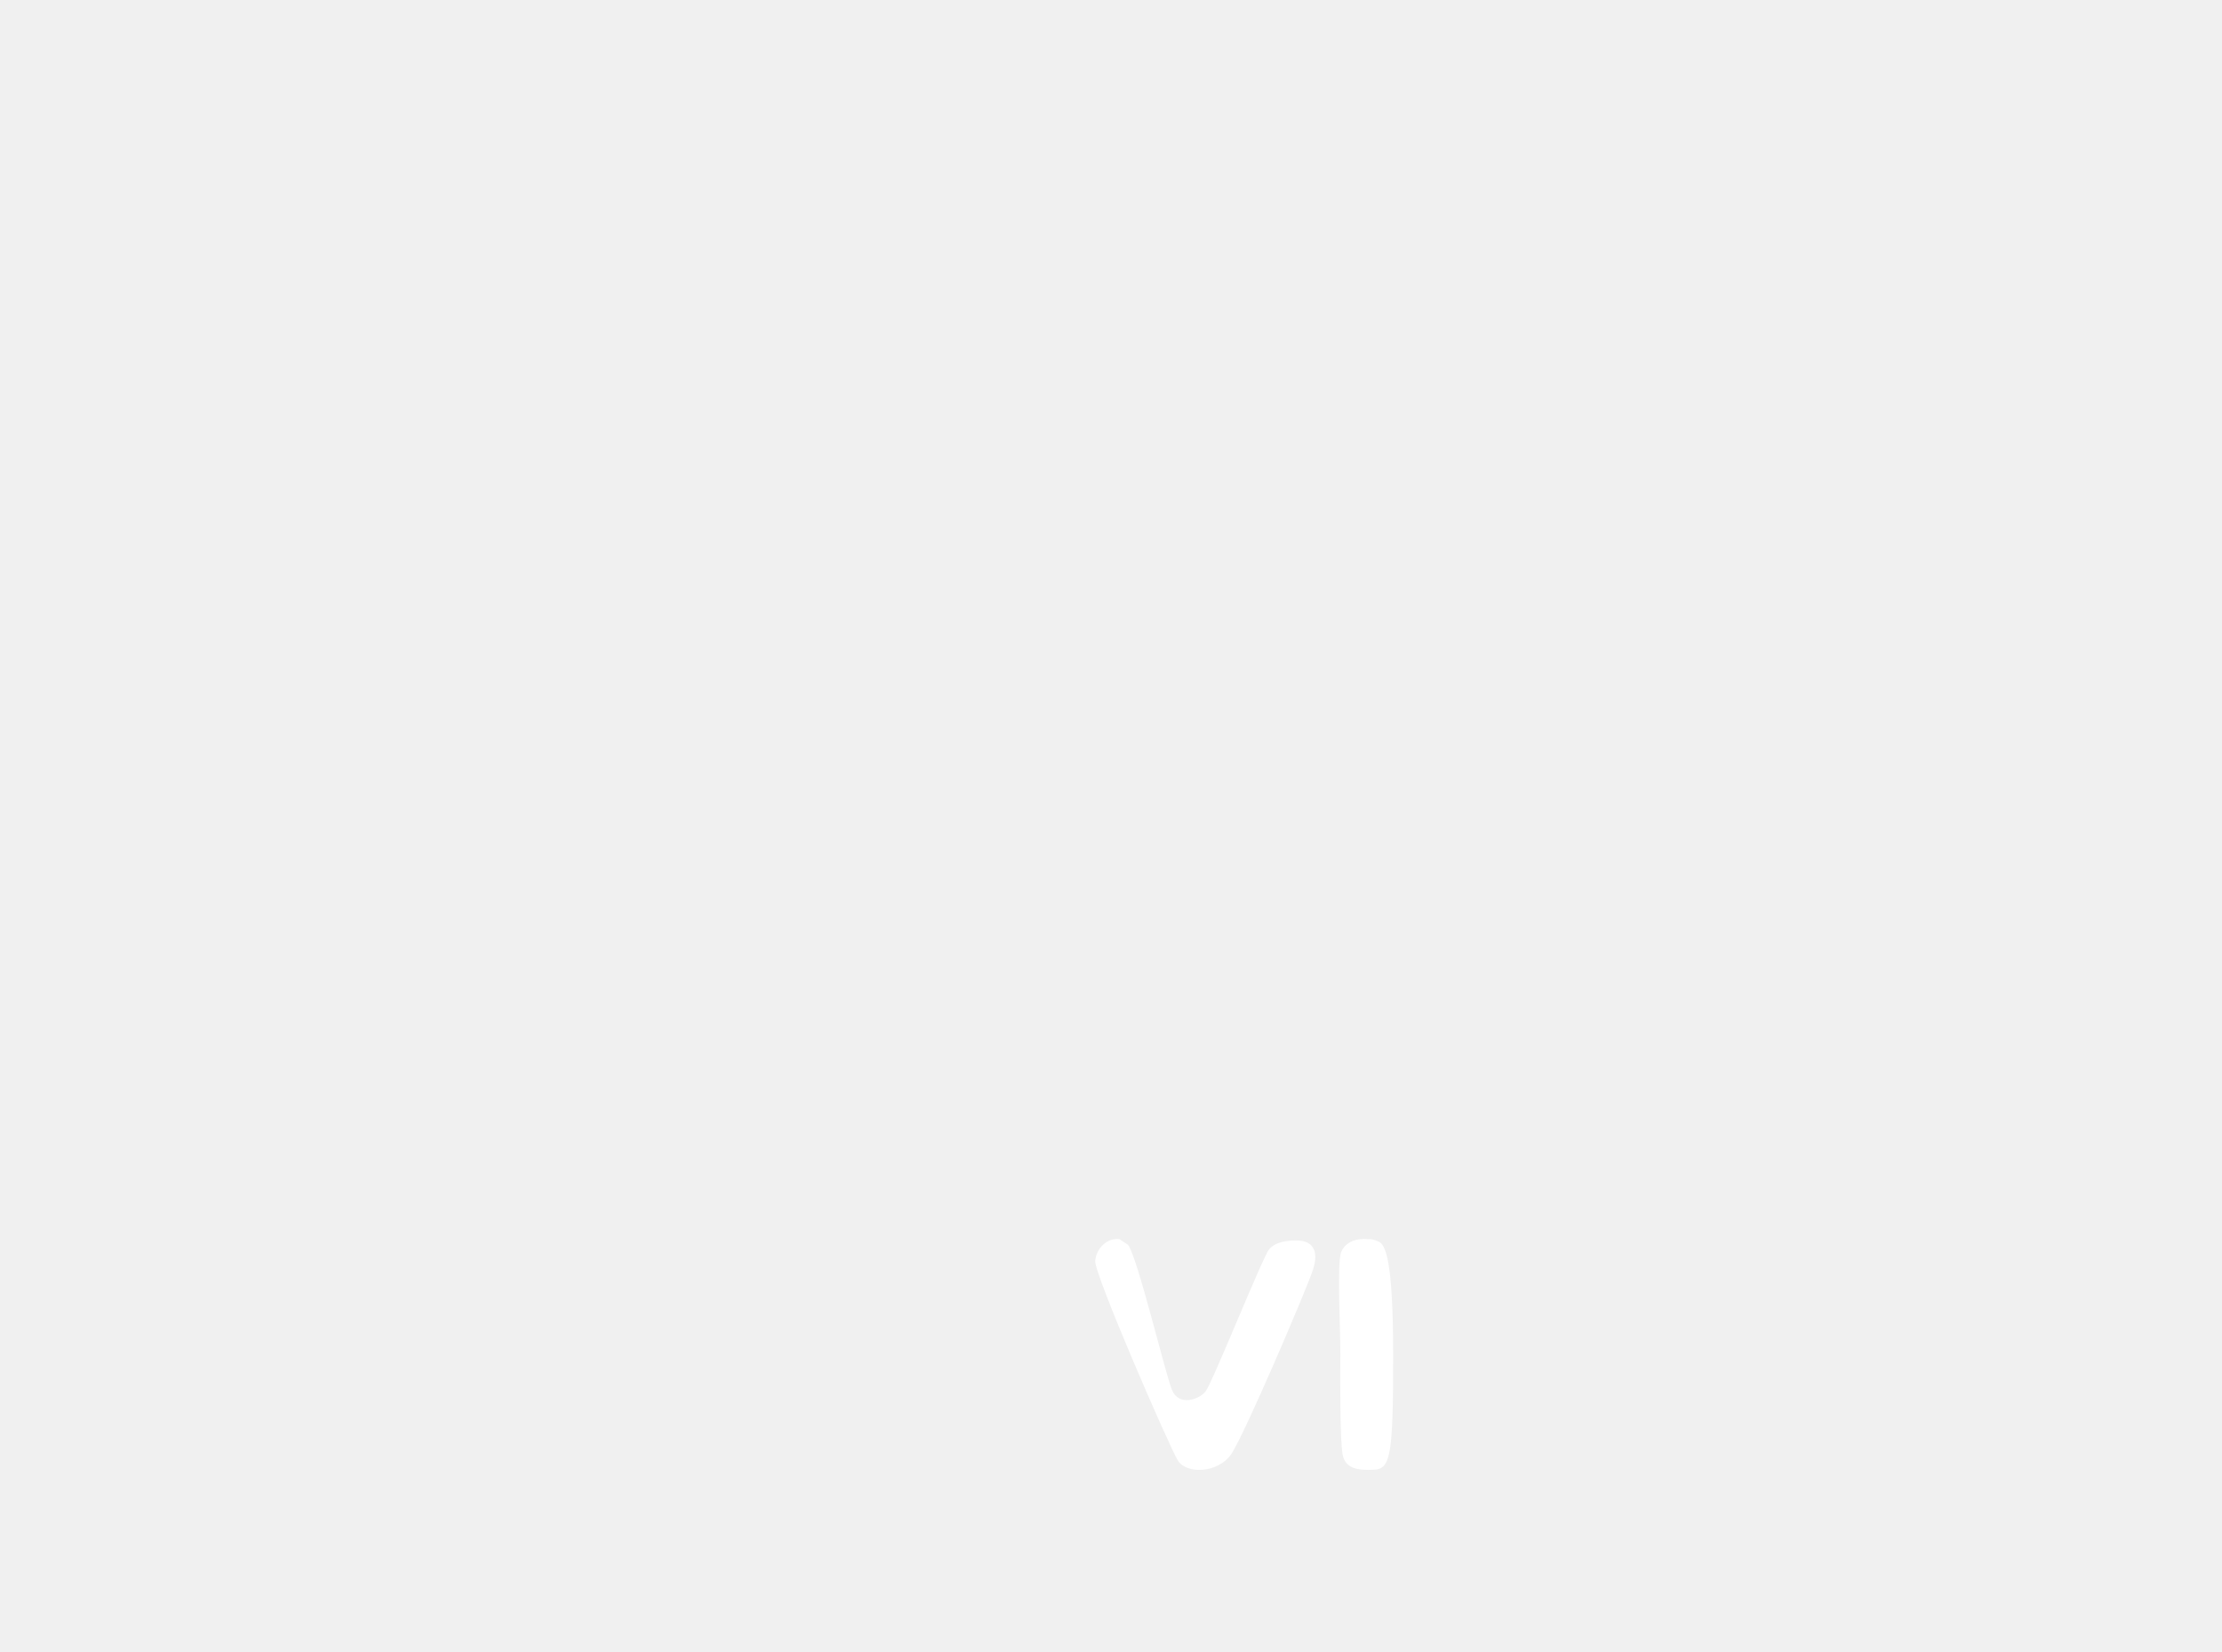
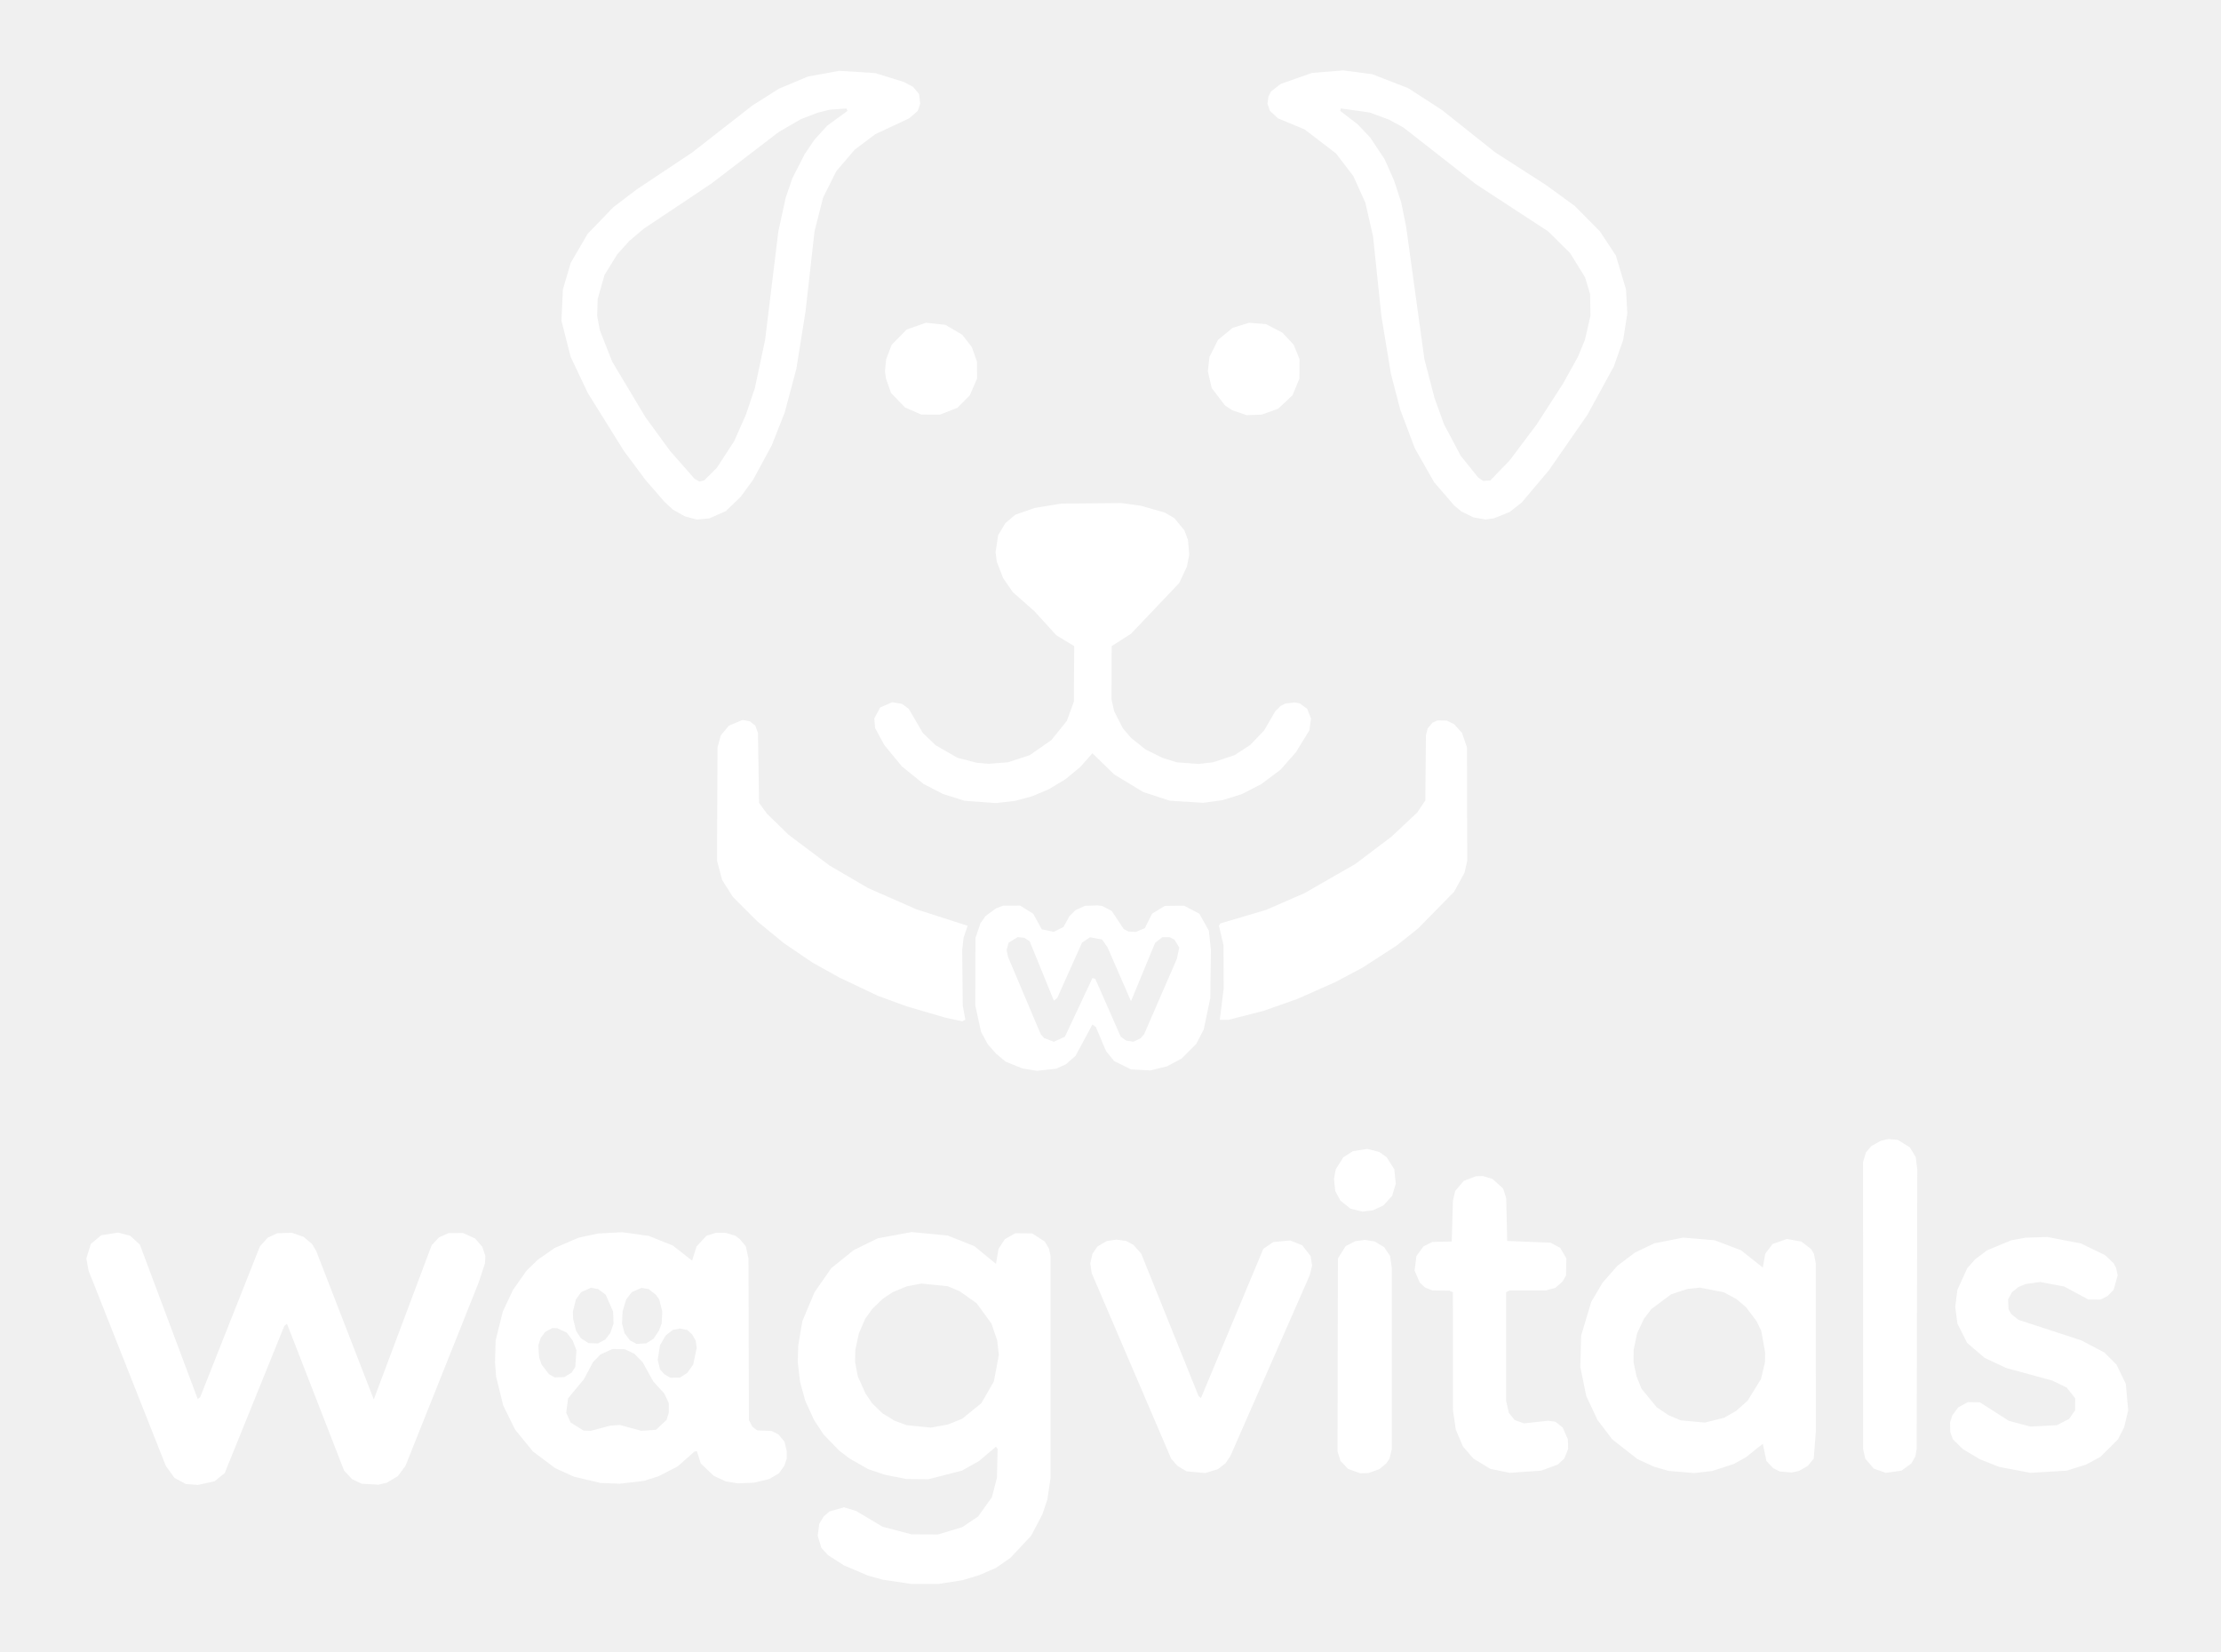
- <svg xmlns="http://www.w3.org/2000/svg" viewBox="0 0 1056 785" preserveAspectRatio="xMidYMid meet">
-   <path d="M650,589C645.2,588.5 639.5,590 637.4,595.1 635.3,600.2 637.1,633 637,644 636.9,655 636.8,685 638.1,691.5 639.4,698 645.1,699 653,698.6 660.9,698.2 662.1,691.7 662.1,644.5 662.1,597.3 658.2,591.5 655.1,590.1 652,588.7 650.1,589 650,589ZM532,589C526.2,588.3 521.1,593.2 520.5,599.3 519.9,605.4 555.6,687.3 559.7,694.1 563.8,700.9 579,700.3 585.2,691.1 591.4,681.9 620.1,614.8 623.8,604.1 627.5,593.4 622.6,590 617.5,589.7 612.4,589.4 606.2,590.1 603.1,593.9 600,597.7 576.2,657.2 573,661.3 569.8,665.4 560.1,668.6 556.9,660.5 553.7,652.4 540.5,597.3 536.1,591.7 533.2,588.9 532,589ZM969,588.5C959.1,588.4 948.2,591 941.8,597.9 935.4,604.8 931.7,614 932.6,622.1 933.5,630.2 938.8,639.8 948.1,645.8 957.4,651.8 975,653.5 982.8,659.1 990.6,664.7 990.7,670.2 984.5,675.1 978.3,680 963.5,678.2 954.7,674.4 945.9,670.6 940.7,665.2 936.3,666.6 931.9,668 929,674.7 930.2,679.7 931.4,684.7 936.2,688.9 946.6,694.3 957,699.7 977.9,700.2 989.3,696.9 1000.7,693.6 1009.3,685.3 1012.3,673.1 1015.3,660.9 1008.6,648.2 997.7,640.4 986.8,632.6 959.3,626.1 956.4,621.8 953.5,617.5 958.1,611.3 968.8,608.7 979.5,606.1 991.1,617.8 997.5,617.2 1003.9,616.6 1009.4,610 1006.8,603.7 1004.2,597.4 989.8,591.2 981.6,589.5 973.4,587.8 969,588.5 969,588.5ZM780,594.5C770.6,599.9 761.2,612.7 756.2,624.1 751.2,635.5 753,656.1 756.7,665.6 760.4,675.1 769.4,685.3 779.6,691.5 789.8,697.7 814.5,700.9 829.2,691.1 843.9,681.3 839.1,687.6 842.2,694.7 845.3,701.8 860.3,699.8 863,692.1 865.7,684.4 863.3,619.1 862.7,597.8 862.1,576.5 848.3,587.6 842.6,595.4 836.9,603.2 832.2,590.7 815.4,588.7 798.6,586.7 789.4,589.1 780,594.5ZM799.5,612.5C809.1,608.7 823.5,613.1 832.4,622.1 841.3,631.1 843.2,647.5 837.7,659.1 832.2,670.7 819.2,677.8 805.9,675.6 792.6,673.4 780.4,663.8 778.1,648.9 775.8,634 789.9,616.3 799.5,612.5ZM492.5,586.5C486.3,584.9 478.8,586.2 474.6,593.3 470.4,600.4 468.2,593.9 455.4,588.6 442.6,583.3 427.5,584.9 414.6,590.6 401.7,596.3 390.8,609.3 385.3,622.5 379.8,635.7 379.5,651.2 384.2,665.4 388.9,679.6 402.1,693.2 417.2,699.1 432.3,705 456,703.3 467.1,694.9 478.2,686.5 473.9,683.2 475.3,706.1 476.7,729 455.1,729.8 443.5,729.7 431.9,729.6 416.5,724.2 408.8,718.9 401.1,713.6 395.6,715.8 391.2,721 386.8,726.2 391.7,735.6 399.3,740.9 406.9,746.2 425.6,752.1 442.7,751.5 459.8,750.9 476.3,746.5 487.7,733 499.1,719.5 499.8,698.1 499.8,649.5 499.8,600.9 499.1,591.6 496.4,589.1 493.7,586.6 492.5,586.5 492.5,586.5ZM427.5,612.5C438.7,606.9 455.4,610.1 466.4,620.5 477.4,630.9 479.6,649.4 472.7,662 465.8,674.6 448.4,680.2 434.1,677.2 419.8,674.2 407.8,661.1 407.2,644.6 406.6,628.1 416.3,618.1 427.5,612.5ZM259,597C250.6,604.3 243.2,613.2 239.1,628.1 235,643 236,659.8 243.2,673.8 250.4,687.8 266.3,699.5 282.9,702.9 299.5,706.3 321.1,697.4 331.1,689.4 341.1,681.4 331.8,696.3 339.9,700.7 348,705.1 365.4,705.2 371.6,697 377.8,688.8 366,679.1 358,679.5 350,679.9 356.2,682.1 356,635 355.8,587.9 353.1,586.8 343,586.4 332.9,586 333.5,597.7 326.7,596 319.9,594.3 317.8,586.8 298.8,585.8 279.8,584.8 267.4,589.7 259,597ZM269.5,670C268,662.9 284.5,641.2 293.8,640.3 303.1,639.4 312.5,651.8 318.1,662.4 323.7,673 313.2,681.3 302.7,678.1 292.2,674.9 271,677.1 269.5,670ZM318.5,633C324.1,627.6 332.1,631.8 331.7,640.3 331.3,648.8 325.7,656.3 319.1,654.9 312.5,653.5 312.9,638.4 318.5,633ZM260,631.5C265.9,626.9 276.1,637.1 274.9,646.3 273.7,655.5 264.5,658.7 259.4,649.5 254.3,640.3 254.1,636.1 260,631.5ZM300.5,614.5C307.1,608.8 315.7,616.6 315.6,625.7 315.5,634.8 306.3,642.5 300,636.4 293.7,630.3 293.9,620.2 300.5,614.5ZM276,614.5C283.2,609.2 293.2,617.1 292.4,627.1 291.6,637.1 281.8,642.5 275.3,634.2 268.8,625.9 268.8,619.8 276,614.5ZM45,589C39.5,592.3 41.7,603.1 49.7,622.3 57.7,641.5 75.1,689.3 82.8,699.7 90.5,710.1 103.4,704.7 108.3,692.8 113.2,680.9 136.9,625.3 137.1,628.1 137.3,630.9 161.8,699.4 171.3,703.4 180.8,707.4 189.1,702.4 193.1,692.5 197.1,682.6 236.1,595.3 229.1,590.6 222.1,585.9 211.1,584.4 205.8,594.3 200.5,604.2 177.6,666.1 174.3,659.7 171,653.3 150.5,587.9 141.6,587.5 132.7,587.1 126.4,587.9 121.6,599.6 116.8,611.3 95.9,668.6 93.8,664.5 91.7,660.4 67.1,588.2 59.5,586.4 51.9,584.6 50.5,585.7 45,589ZM704.5,559C697.7,559.1 692.5,562.1 692.3,576.7 692.1,591.3 681.9,589.8 676.3,594 670.7,598.2 674.4,610 686.5,611.8 698.6,613.6 692,639.8 693.2,667.9 694.4,696 708.7,699.8 724.8,698.1 740.9,696.4 747.9,690.7 744.9,681.5 741.9,672.3 728.6,675.6 722.3,675.3 716,675 717.6,670.7 717.1,641.1 716.6,611.5 732.4,612.5 741,608 749.6,603.5 746.1,590.3 732.6,590.2 719.1,590.1 718.8,583.1 716.1,565.5 713.4,547.9 711.3,558.9 704.5,559ZM649,546.5C640.9,546.5 635.5,551.9 636,560.5 636.5,569.1 642.4,574.5 651.2,574 660,573.5 665.2,567.5 663.5,557.9 661.8,548.3 657.1,546.5 649,546.5ZM901.5,541.5C891.5,541.4 888,546.5 888,620 888,693.5 891.7,699.6 901.2,699 910.7,698.4 912,691.3 912,620 912,548.7 911.5,541.6 901.5,541.5ZM469.5,435C463.3,442.2 464.5,472.1 467.4,485 470.3,497.9 486.5,508.3 500.9,506.8 515.3,505.3 517.2,485.1 520.1,485.8 523,486.5 529.1,504.9 542.4,506.7 555.7,508.5 567.6,498.9 572.4,485.8 577.2,472.7 577.2,442.4 570.7,433.6 564.2,424.8 547.8,428.6 547.4,437.2 547,445.8 532.2,444.2 527.7,433.9 523.2,423.6 508.1,429.6 503.6,438.7 499.1,447.8 492.3,438.1 488,431.9 483.7,425.7 475.7,427.8 469.5,435ZM479,450.5C476.4,445.4 485,438.5 490,445.8 495,453.1 505.8,478.5 509.2,472.3 512.6,466.1 519.9,439.2 526.1,446.9 532.3,454.6 542.7,477.7 547.9,466.4 553.1,455.1 555.9,436.2 563.3,445.5 570.7,454.8 545.9,493.7 539.1,494.6 532.3,495.5 520.8,460.6 515.9,461.9 511,463.2 503.4,495.4 496.4,494.4 489.4,493.4 481.6,455.7 479,450.5ZM693.5,344.5C686.6,337.6 681.2,343.3 680.1,356.6 679,369.9 672.9,381.5 657.6,400.6 642.3,419.7 598.1,433.7 582.3,438.8 566.5,443.9 585.7,452.2 582.1,480.1 578.5,508 657.1,462.9 682,432.2 706.9,401.5 700.4,351.4 693.5,344.5ZM351.5,342C343,341.4 341.6,352.9 342,379.6 342.4,406.3 348.8,417.3 368.3,434.4 387.8,451.5 440.9,478.5 456,483.2 471.1,487.9 454.9,455.4 459.4,442.2 463.9,429 389,405.6 369.9,380.9 350.8,356.2 360,342.6 351.5,342ZM418,336.5C409.7,335.4 420.8,354.4 441.2,372 461.6,389.6 503.5,376.5 525.5,361.5 547.5,346.5 530.6,307.5 548.1,290.7 565.6,273.9 576.6,255.8 561.8,243.5 547,231.2 496.1,234.6 480.1,246.3 464.1,258 499.1,295.8 508.2,303.2 517.3,310.6 513.2,333.8 504.7,346.5 496.2,359.2 474.9,365.7 457.4,357.9 439.9,350.1 426.3,337.6 418,336.5ZM356,142C344.2,141.3 333,150.6 333.2,163.6 333.4,176.6 343.2,185 354.2,185.2 365.2,185.4 375.4,177.1 375.7,164.9 376,152.7 367.8,142.7 356,142ZM200.5,142C187.8,141.4 179.3,151.9 179,164.1 178.7,176.3 188.2,185.4 200.2,185.2 212.2,185 222.2,176.9 222.1,164.3 222,151.7 213.2,142.6 200.5,142ZM375.5,25.5C356.7,29.7 347.6,39.6 323.5,57.3 299.4,75 281.9,96.3 271.9,115.8 261.9,135.3 269.4,161 285.3,187.5 301.2,214 319.6,243.3 334.7,244.5 349.8,245.7 366.3,220.7 375.4,183.5 384.5,146.3 383.8,91.6 407.1,65.8 430.4,40 438,45.6 435.6,37.2 433.2,28.8 394.3,21.3 375.5,25.5ZM394.5,39.5C407,39 426.8,48.2 444,62.2 461.2,76.2 487.5,93.1 504.2,108.9 520.9,124.7 529.3,139.5 520,160.4 510.7,181.3 482.7,222.8 465.7,233.3 448.7,243.8 441.6,212.2 430,173.8 418.4,135.4 427.2,80.2 407.2,54.8 387.2,29.4 382,40 394.5,39.5ZM183,26C167.4,22.5 145.8,22.5 128.1,31.2 110.4,39.9 84.2,66.9 59.8,84.4 35.4,101.9 21.4,123.8 25.4,147.4 29.4,171 65.3,229.6 84.1,234.1 102.9,238.6 119.7,198.9 127.4,170.8 135.1,142.7 137.5,91.5 159.8,65.2 182.1,38.9 198.6,49.5 195,34.5 191.4,19.5 198.6,29.5 183,26ZM157.5,39C146.8,38.2 133.2,49.7 122.7,66.1 112.2,82.5 110.5,127.2 103.8,166.5 97.1,205.8 88.8,231.5 72.6,200.4 56.4,169.3 29.2,141.1 47.2,113.9 65.2,86.7 131.7,47.4 157.5,39Z" fill="#FFFFFF" fill-rule="evenodd" />
+ <svg xmlns="http://www.w3.org/2000/svg" viewBox="0 0 921 685" preserveAspectRatio="xMidYMid meet">
+   <svg x="213" y="9" width="482" height="455" viewBox="0 0 482 455">
+     <path d="M81.2,206 87.99,203 94.21,197 99.3,190 107,175.78 112.44,162 117.23,144 121.06,120 124.76,87 128.3,73 133.8,62 141.51,53 150,46.63 164,40.09 167.57,37 168.59,34 168.11,30 165.59,27 161.77,25 150,21.33 135,20.38 122,22.76 110,27.79 99,34.75 74,54.28 51,69.59 41.27,77 30.67,88 23.68,100 20.43,111 19.82,124 23.63,139 30.74,154 45.69,178 54.61,190 62.42,199 66,202.36 71,205.17 76,206.51Z M406.46,206 413,203.39 418,199.46 429.35,186 445.29,163 456.22,143 460.1,132 461.81,121 461.26,111 457.07,97 450.47,87 440,76.41 428,67.68 407,54.18 385,36.66 371,27.59 356,21.76 344,20.21 331,21.26 318,25.85 314.01,29 313,31.03 312.59,34 313.62,37 317,40.11 328,44.68 341,54.64 348.18,64 353.16,75 356.37,89 359.82,122 363.77,146 367.68,161 373.72,177 381.69,191 390,200.65 393,203.14 398,205.6 403,206.48Z M405,190.27 402,190.48 400,189.1 392.69,180 385.81,167 381.84,156 377.67,140 370.09,85 368.06,75 365.14,66 361.16,57 355.16,48 350,42.57 342.76,37 343,35.99 355,37.67 363,40.63 369,43.91 399,67.38 429,86.98 438.1,96 444.28,106 446.39,113 446.52,122 444.22,132 441.33,139 435.22,150 424.27,167 413,182Z M79,190.28 77,190.74 75,189.58 64.84,178 54.62,164 40.87,141 35.74,128 34.62,122 34.85,115 37.7,105 43,96.43 48,90.9 54,85.83 82,67.14 110,45.7 119,40.48 126,37.77 131,36.51 138,36.01 138.44,37 130,43.15 124.7,49 120.65,55 115.54,65 112.81,73 109.76,87 104.27,132 100.02,152 96.32,163 91.44,174 84.29,185Z M176.76,163 184,160.16 189.15,155 192.17,148 192.13,141 190.01,135 186,129.83 179,125.73 171,124.86 163,127.67 156.76,134 154.47,140 153.97,145 154.39,148 156.49,154 162.29,160 169,162.94Z M310.09,163 317,160.56 323,154.92 325.85,148 325.89,140 323.47,134 318.81,129 312,125.44 305,124.88 298.1,127 292.07,132 288.55,139 287.86,145 289.49,152 295,159.2 298,161.16 304,163.2Z M285.86,324 294,322.89 302,320.37 310,316.25 318,310.28 324.39,303 330,293.9 330.64,289 329.06,285 326,282.76 324,282.36 320,282.82 318,283.84 315.84,286 311.19,294 305.44,300 299,304.2 290,307.19 284,307.88 275,307.2 269,305.34 262,301.85 255.95,297 252.58,293 249,285.96 247.91,281 247.99,259 256,253.87 276,232.83 279.2,226 280.14,221 279.64,215 278.15,211 274,205.94 270,203.6 260,200.76 252,199.66 227,199.89 216,201.71 208,204.51 203.91,208 200.9,213 199.85,220 200.34,224 203,230.83 207,236.61 216,244.57 225,254.46 232.45,259 232.31,282 229.4,290 222.96,298 214,304.24 205,307.18 197,307.81 192,307.39 184,305.3 175,300.12 169.67,295 163.83,285 161,282.94 157,282.28 152,284.43 149.54,289 149.9,293 153.68,300 161,308.89 170,316.19 178,320.32 187,323.15 200,324.11 208,323.18 215,321.28 222,318.32 229,314.09 235,309.1 240,303.43 249,312.2 261,319.48 272,323.1Z M187.31,414 186.22,408 186.02,385 186.57,380 188.25,375 167,368.17 147,359.37 131,350.01 114,337.25 105,328.46 101.77,324 101.31,295 100.23,292 98,290.23 95,289.61 89.25,292 85.91,296 84.53,301 84.34,348 86.45,356 90.9,363 101,373.13 112,382.17 124,390.32 135,396.43 151,404.03 163,408.42 179,413.1 186,414.63Z M296.45,414 311,410.27 325,405.33 341,398.22 352,392.37 366,383.31 375,376.17 390,360.88 394.3,353 395.43,348 395.32,301 393.26,295 390,291.39 387,289.89 383,289.84 381,290.76 379,293.2 378.29,296 378.06,323 374.71,328 364,338.05 349,349.39 328,361.44 312,368.42 293,374.04 292.47,375 294.35,383 294.44,401 292.82,414Z M264.02,435 271,433.27 277,430.06 283.06,424 286.16,418 288.88,405 289.14,385 288.28,377 284.35,370 278,366.66 270,366.76 264.72,370 261.72,376 258,377.56 255,377.38 253,376.37 248,368.84 244,366.76 242,366.54 237,366.71 233,368.48 230.47,371 228,375.5 224,377.5 219,376.47 215.45,370 210,366.63 203,366.65 200,367.78 195.65,371 193.56,374 191.51,380 191.42,408 193.82,419 196.52,424 200,428 204,431.36 211,434.17 217,435.17 225,434.27 229,432.45 233,428.95 240,415.95 241.42,417 245.67,427 249,431.09 256,434.57Z M257,423.09 254,422.61 251.75,421 241.18,397 240,396.71 228.6,421 224,423.11 220,421.58 218.58,420 205,387.9 204.43,385 205.27,382 209,379.7 211.82,380 214,381.45 224,406.03 225.39,405 235.7,382 239,379.76 244,380.68 246.3,384 256,406.29 266,382.08 269,379.73 272,379.73 274,380.73 276.02,384 275,388.76 261.42,420 260,421.64Z" fill="#FFFFFF" fill-rule="evenodd" />
+   </svg>
+   <svg x="0" y="462" width="921" height="205" viewBox="0 0 921 205">
+     <path d="M788.52,148 792.62,145 794.29,142 794.8,139 795.05,23 794.42,18 792,13.93 787,10.81 783,10.47 780,11.16 776,13.36 773.76,16 772.57,20 772.58,139 773.47,143 777,147.14 782,148.91Z M569.36,40 573.67,38 577.3,34 578.79,29 578.19,23 575.01,18 572,15.83 567,14.54 561,15.5 557.07,18 553.91,23 553.17,27 553.7,32 555.85,36 560,39.33 565,40.54Z M639.08,148 646,145.47 648.67,143 650.28,139 650.16,135 648,130.09 645,127.71 642,127.29 632,128.4 628.09,127 625.67,124 624.55,119 624.55,74 626,73.26 641,73.27 645,72.16 648,69.51 649.4,67 649.54,60 647,55.61 643,53.45 625,52.73 624.59,35 623.32,31 618.9,27 615,25.83 612,25.9 607,27.79 603.43,32 602.51,36 602,52.95 594,53.13 590.26,55 587.36,59 586.6,65 588.74,70 591,72.08 594,73.26 601,73.34 602.49,74 602.52,123 603.69,131 606.67,138 611,143 618,147.25 626,148.91Z M160.41,153 165,150.26 168.15,146 198.48,70 201.11,62 201.28,59 200,55.15 197,51.69 192,49.44 186,49.47 182,51.28 179,54.5 155,118.47 131.17,57 129.43,54 125.86,51 121,49.34 115,49.53 111,51.38 107.77,55 83,117.54 82,118.32 58,54.25 54,50.58 49,49.26 42,50.34 37.65,54 35.81,60 36.71,65 68.75,146 72.35,151 77,153.52 82,153.94 89,152.4 93.19,149 117.89,88 119,87.06 142.7,148 146,151.52 150,153.43 157,153.82Z M312.61,153 319,151.48 323,149.12 325.22,146 326.26,143 326.26,140 325.32,136 322.84,133 320,131.56 314,131.29 312,129.78 310.56,127 310.37,60 309.3,55 306.83,52 305,50.6 301,49.38 297,49.33 293,50.56 288.84,55 287,60.89 279,54.61 269,50.63 258,49.1 248,49.64 240,51.36 230,55.65 223,60.52 218.39,65 212.75,73 208.5,82 205.53,94 205.27,103 205.72,109 208.68,121 213.62,131 221,140.06 230.29,147 238,150.5 249,153.11 257,153.42 267,152.25 273,150.37 281,146.26 288,140.08 289,139.95 290.57,145 296,150.16 301,152.48 306,153.27Z M389.07,195 399,193.47 406,191.36 413,188.34 419,184.16 427.6,175 432.31,166 434.31,160 435.65,151 435.65,59 435.03,56 433.29,53 428,49.59 421,49.53 416.69,52 414.07,56 413,62.23 404,54.86 393,50.48 378,49.04 364,51.63 354,56.54 344.73,64 337.76,74 332.72,86 331.02,96 330.81,103 331.74,111 333.91,119 337.58,127 341.52,133 348,139.71 352.33,143 360,147.36 367,149.73 376,151.48 385,151.56 398.89,148 406,144 413,138.07 413.69,139 413.4,151 411.33,159 405.62,167 399,171.45 389,174.47 378,174.42 366,171.27 355,164.72 350,163.2 344,164.92 341.58,167 339.75,170 339.08,175 340.59,180 343.29,183 350,187.31 360,191.55 366,193.22 378,195.01Z M857.01,148 865,145.51 871,142.27 878.3,135 880.84,130 882.52,123 881.52,112 877.66,104 872.66,99 863,93.93 837,85.45 833.98,83 832.89,81 832.72,77 834.3,74 837,71.82 840,70.6 846,69.74 856,71.64 866,77.01 871,77.04 874,75.55 876.47,73 878.15,67 877.53,64 876.49,62 873,58.67 863,53.78 849,51.08 840,51.37 834,52.46 824,56.61 819,60.39 815.8,64 811.68,73 810.8,80 811.69,87 815.71,95 823,101.23 832,105.44 851,110.63 857,113.53 860.53,118 860.5,123 858,126.54 853,129.14 842,129.73 833,127.32 821,119.65 816,119.59 812,121.79 809.62,125 808.64,128 808.75,132 809.81,135 814,139.09 821,143.27 829,146.45 842,148.91Z M702.55,149 710,148.15 719,145.22 724,142.44 731,136.84 732.49,144 735.35,147 738,148.34 743,148.77 746,148.13 749.69,146 752.11,143 752.98,132 752.96,62 752.17,58 751,56.07 747,52.99 741,51.9 735.06,54 732.02,58 731,63.77 722,56.6 711,52.44 698,51.34 686,53.72 678,57.54 670.74,63 664.58,70 659.85,78 655.66,92 655.33,105 657.77,117 662.46,127 668.54,135 679,143.2 686,146.41 692,148.11Z M499.78,149 505,147.4 508.14,145 510.19,142 543.09,67 544.11,63 543.49,59 540,54.51 535,52.52 528,53.18 523.87,56 498,117.89 497,117 473.24,58 470,54.34 467,52.74 463,52.17 459,52.75 455.12,55 453,58.06 452.13,62 452.67,66 485.64,143 488.23,146 492,148.27Z M567.48,149 572,147.37 574.84,145 576.21,143 577.16,139 577.16,64 576.45,59 574,55.3 570,52.93 566,52.28 562,52.84 558,54.88 554.81,60 554.63,140 555.9,144 559,147.26 564,149.08Z M386,130.15 376,129.15 371,127.31 366,124.27 361.6,120 358.91,116 355.75,109 354.58,103 354.67,98 356.18,91 358.79,85 361.65,81 366,76.76 370.13,74 376,71.56 382,70.4 393,71.5 398,73.62 405,78.58 411.14,87 413.51,94 414.2,100 412.14,111 406.96,120 399,126.48 393,128.89Z M248,95.23 244,95.11 240.83,93 238.89,90 237.66,85 237.57,82 238.81,77 241,73.98 245,72.13 248,72.67 251.16,75 254.24,82 254.43,87 253.04,91 251,93.59Z M268,95.19 264,95.44 261.27,94 258.99,91 257.94,87 258.17,82 259.67,77 262,73.94 266,72.19 269,72.7 271.94,75 273.37,77 274.63,82 274.38,87 273.21,90 271,93.29Z M707,128.06 697,127.15 692,125.06 687,121.71 680.69,114 678.67,109 677.39,103 677.41,98 678.89,91 681.71,85 684.76,81 693,74.84 700,72.57 705,72.1 714.77,74 720,76.78 724,80.15 728.42,86 730.35,90 731.97,99 731.9,103 730.25,110 724.69,119 720,123.17 715,126.05Z M234,109.2 230,109.32 227.65,108 224.59,104 223.55,101 223.25,96 224.21,93 226,90.52 229,88.87 231,88.91 235,90.73 237.45,94 239.02,98 238.56,105 237,107.39Z M282,109.4 278,109.47 275.47,108 273.69,106 272.75,102 273.68,96 276,92.01 279,89.63 282,89.05 285,89.66 287,91.48 288.45,94 288.93,97 287.45,104 285,107.45Z M272,131.06 266,131.49 257,129.05 253,129.35 245,131.49 242,131.39 236.6,128 234.8,124 235.58,118 242.19,110 245.89,103 249,99.81 254,97.54 259,97.62 263,99.48 266.47,103 270.9,111 275.47,116 277.32,120 277.32,124 276.39,127Z" fill="#FFFFFF" fill-rule="evenodd" />
+   </svg>
</svg>
